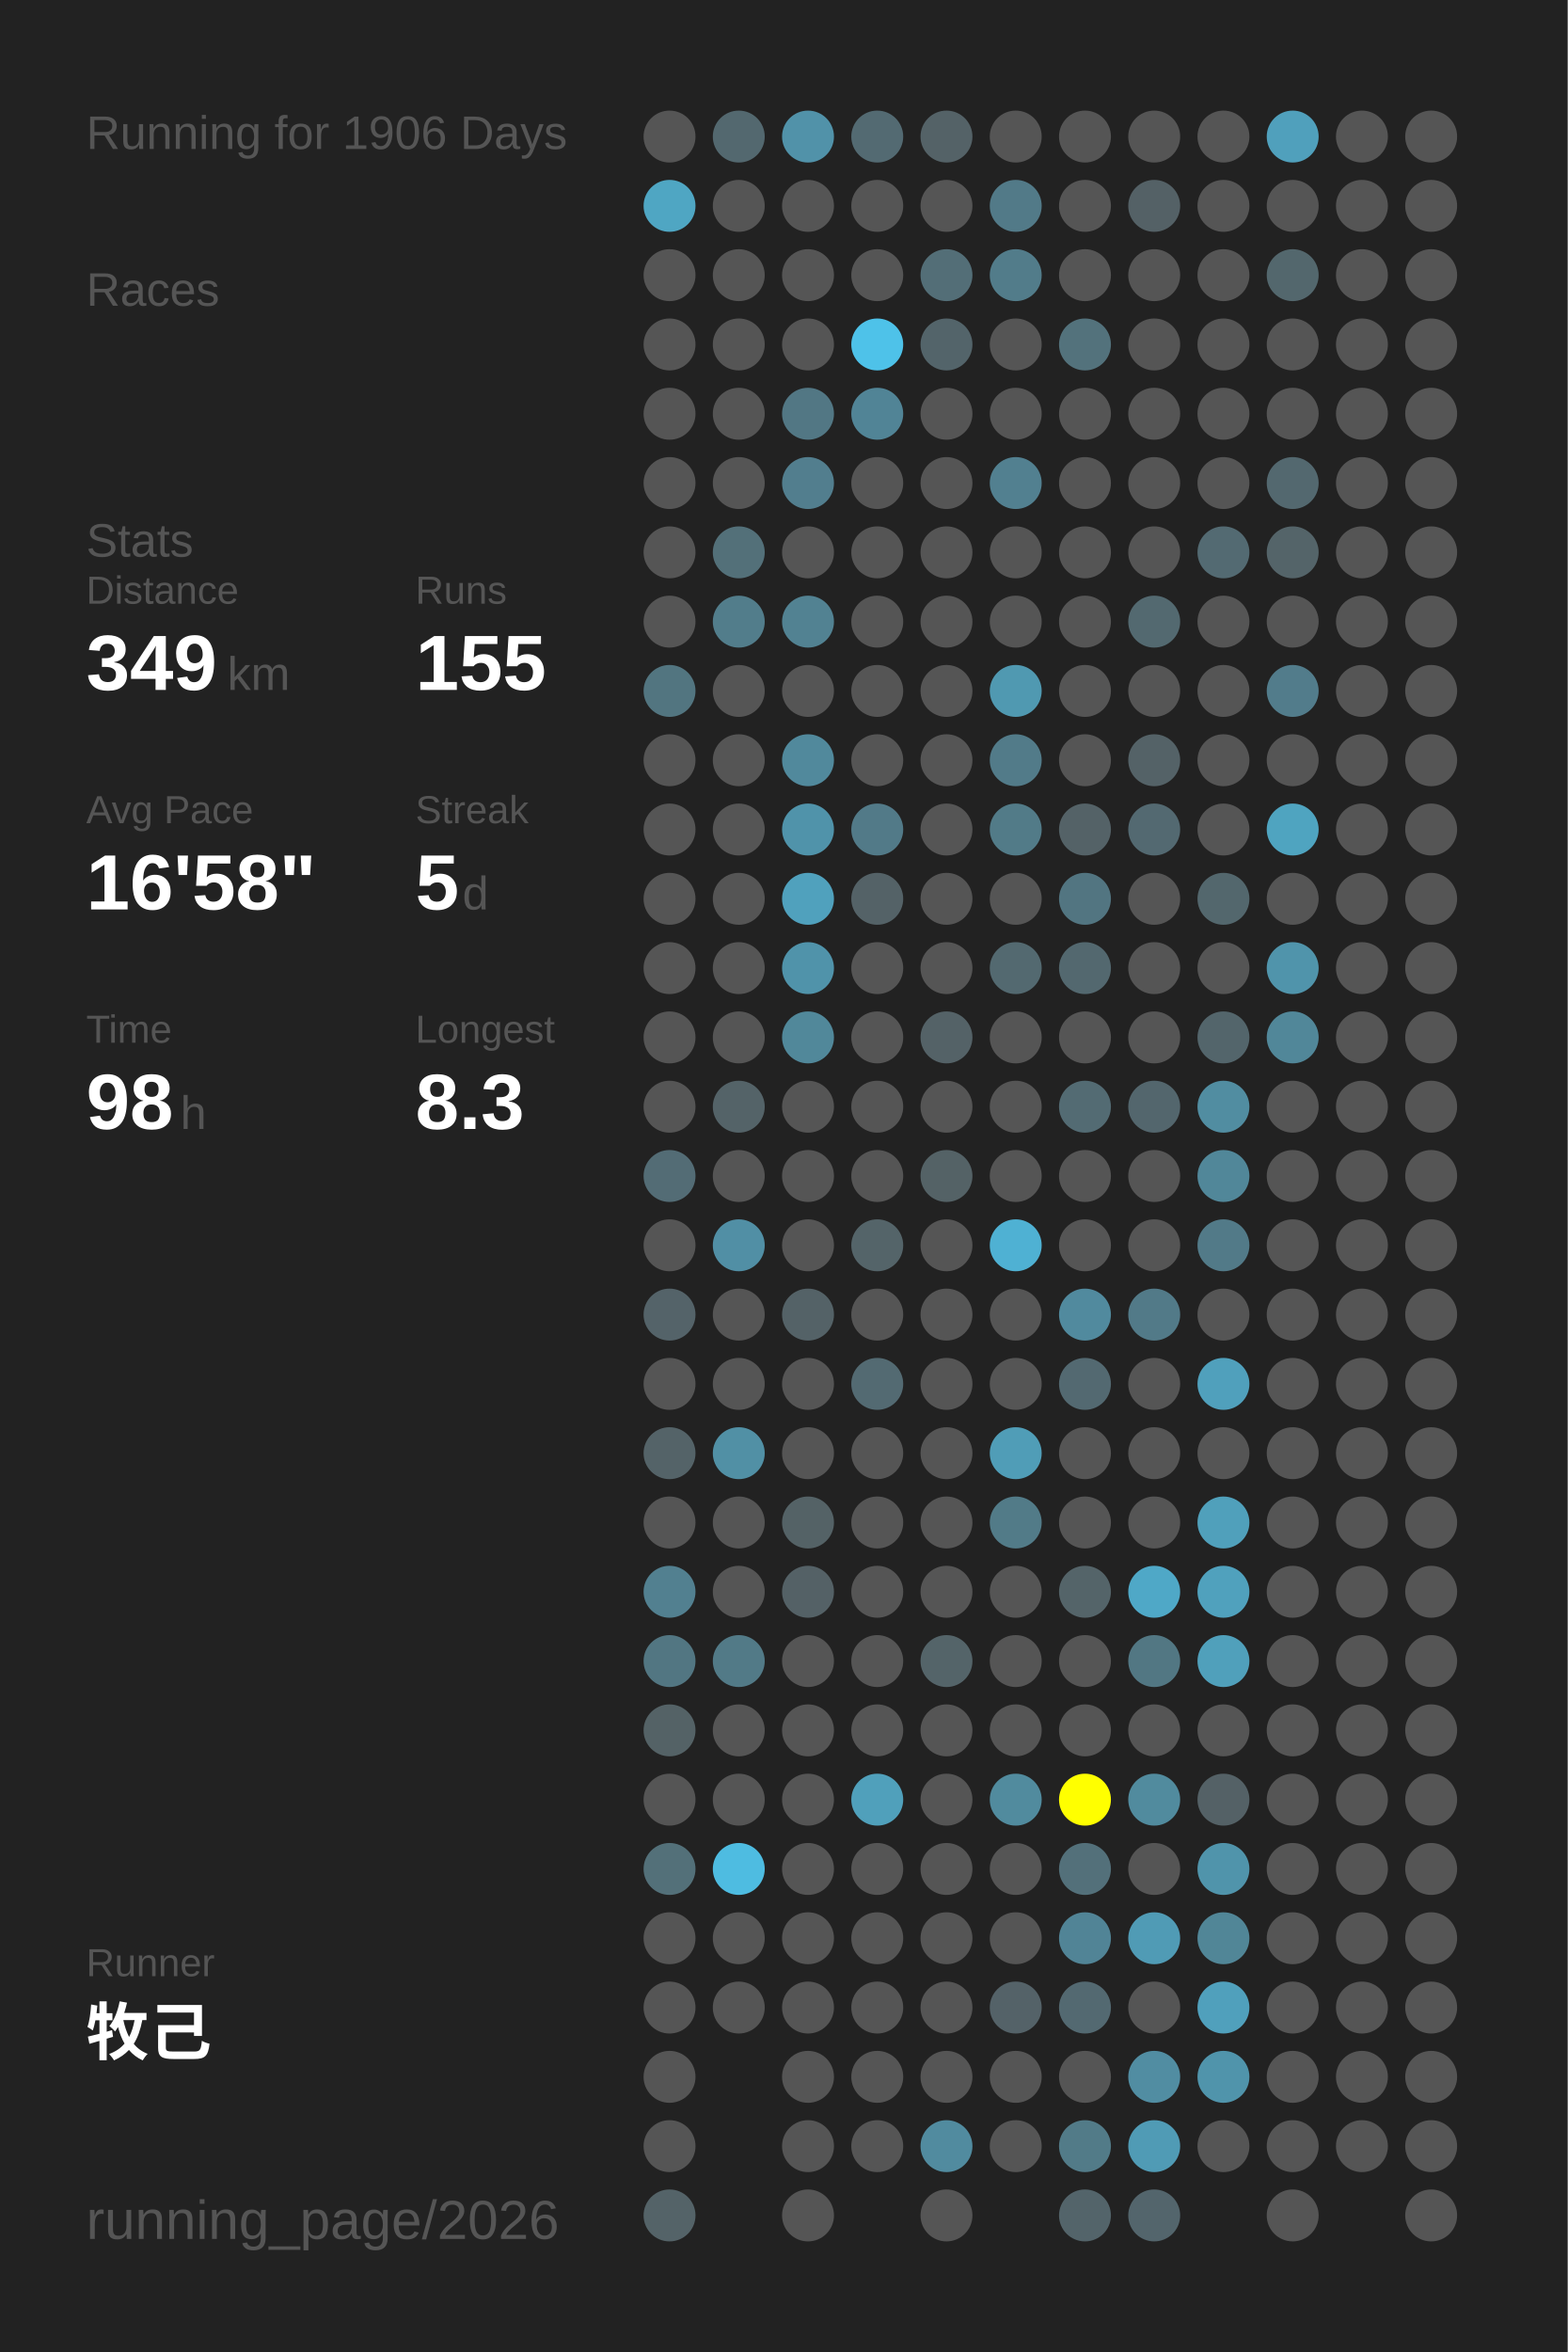
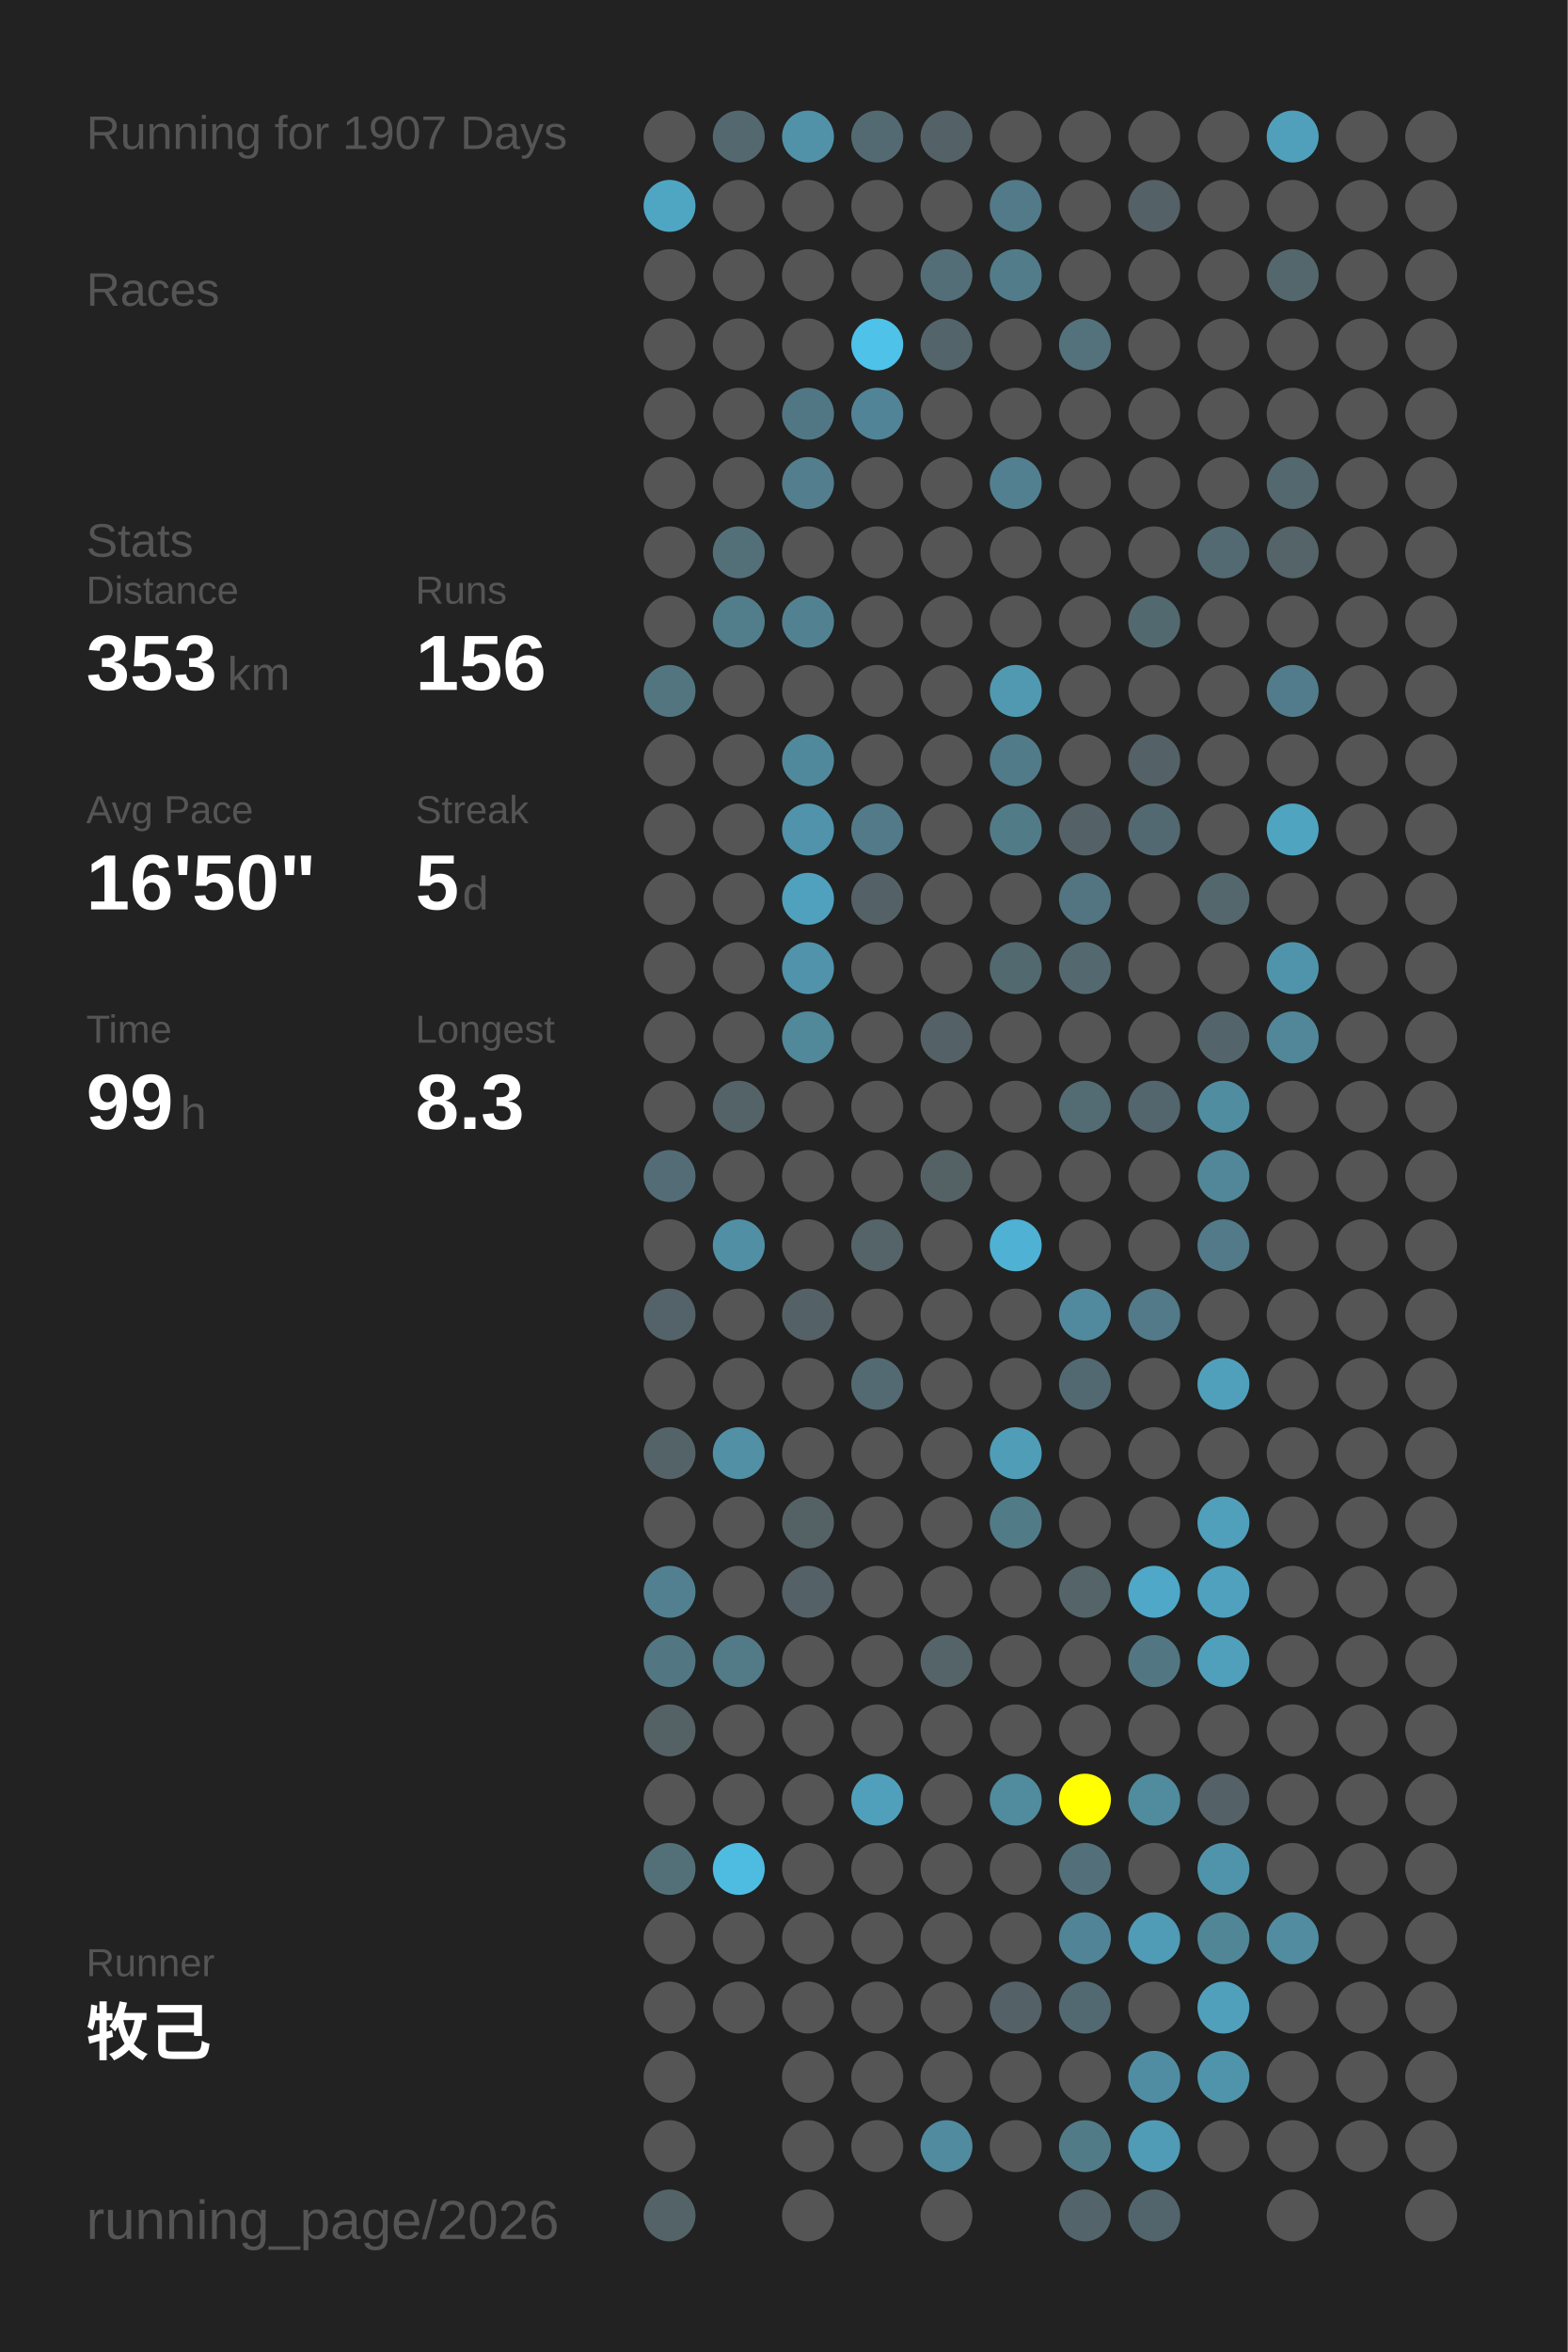
<svg xmlns="http://www.w3.org/2000/svg" baseProfile="full" height="300mm" version="1.1" viewBox="0,0,200,300" width="200mm">
  <defs />
  <rect fill="#222222" height="300" width="200" x="0" y="0" />
-   <text fill="#555555" style="font-size:6px; font-family:Arial;" x="11" y="19">Running for 1906 Days</text>
+   <text fill="#555555" style="font-size:6px; font-family:Arial;" x="11" y="19">Running for 1907 Days</text>
  <text fill="#555555" style="font-size:6px; font-family:Arial;" x="11" y="39">Races</text>
  <text fill="#555555" style="font-size:6px; font-family:Arial;" x="11" y="71">Stats</text>
  <text fill="#555555" style="font-size:5px; font-family:Arial;" x="11" y="77">Distance</text>
-   <text fill="#FFFFFF" style="font-size:10px; font-family:Arial; font-weight:bold;" x="11" y="88">349</text>
+   <text fill="#FFFFFF" style="font-size:10px; font-family:Arial; font-weight:bold;" x="11" y="88">353</text>
  <text fill="#555555" style="font-size:6px; font-family:Arial;" x="29" y="88">km</text>
  <text fill="#555555" style="font-size:5px; font-family:Arial;" x="53" y="77">Runs</text>
-   <text fill="#FFFFFF" style="font-size:10px; font-family:Arial; font-weight:bold;" x="53" y="88">155</text>
+   <text fill="#FFFFFF" style="font-size:10px; font-family:Arial; font-weight:bold;" x="53" y="88">156</text>
  <text fill="#555555" style="font-size:5px; font-family:Arial;" x="11" y="105">Avg Pace</text>
-   <text fill="#FFFFFF" style="font-size:10px; font-family:Arial; font-weight:bold;" x="11" y="116">16'58"</text>
+   <text fill="#FFFFFF" style="font-size:10px; font-family:Arial; font-weight:bold;" x="11" y="116">16'50"</text>
  <text fill="#555555" style="font-size:5px; font-family:Arial;" x="53" y="105">Streak</text>
  <text fill="#FFFFFF" style="font-size:10px; font-family:Arial; font-weight:bold;" x="53" y="116">5</text>
  <text fill="#555555" style="font-size:6px; font-family:Arial;" x="59" y="116">d</text>
  <text fill="#555555" style="font-size:5px; font-family:Arial;" x="11" y="133">Time</text>
-   <text fill="#FFFFFF" style="font-size:10px; font-family:Arial; font-weight:bold;" x="11" y="144">98</text>
+   <text fill="#FFFFFF" style="font-size:10px; font-family:Arial; font-weight:bold;" x="11" y="144">99</text>
  <text fill="#555555" style="font-size:6px; font-family:Arial;" x="23" y="144">h</text>
  <text fill="#555555" style="font-size:5px; font-family:Arial;" x="53" y="133">Longest</text>
  <text fill="#FFFFFF" style="font-size:10px; font-family:Arial; font-weight:bold;" x="53" y="144">8.3</text>
  <text fill="#555555" style="font-size:5px; font-family:Arial;" x="11" y="252.065">Runner</text>
  <text fill="#FFFFFF" style="font-size:8px; font-family:Arial; font-weight:bold;" x="11" y="262.065">牧己</text>
  <text fill="#555555" style="font-size:7px; font-family:Arial;" x="11" y="285.581">running_page/2026</text>
  <circle cx="85.417" cy="17.419" fill="#555555" r="3.312" />
  <circle cx="85.417" cy="26.258" fill="#4fa6c3" r="3.312" />
  <circle cx="85.417" cy="35.097" fill="#555555" r="3.312" />
  <circle cx="85.417" cy="43.935" fill="#555555" r="3.312" />
  <circle cx="85.417" cy="52.774" fill="#555555" r="3.312" />
  <circle cx="85.417" cy="61.613" fill="#555555" r="3.312" />
  <circle cx="85.417" cy="70.452" fill="#555555" r="3.312" />
  <circle cx="85.417" cy="79.29" fill="#555555" r="3.312" />
  <circle cx="85.417" cy="88.129" fill="#527580" r="3.312" />
  <circle cx="85.417" cy="96.968" fill="#555555" r="3.312" />
  <circle cx="85.417" cy="105.806" fill="#555555" r="3.312" />
  <circle cx="85.417" cy="114.645" fill="#555555" r="3.312" />
  <circle cx="85.417" cy="123.484" fill="#555555" r="3.312" />
  <circle cx="85.417" cy="132.323" fill="#555555" r="3.312" />
  <circle cx="85.417" cy="141.161" fill="#555555" r="3.312" />
  <circle cx="85.417" cy="150" fill="#536c75" r="3.312" />
  <circle cx="85.417" cy="158.839" fill="#555555" r="3.312" />
  <circle cx="85.417" cy="167.677" fill="#546369" r="3.312" />
  <circle cx="85.417" cy="176.516" fill="#555555" r="3.312" />
  <circle cx="85.417" cy="185.355" fill="#546368" r="3.312" />
  <circle cx="85.417" cy="194.194" fill="#555555" r="3.312" />
  <circle cx="85.417" cy="203.032" fill="#528090" r="3.312" />
  <circle cx="85.417" cy="211.871" fill="#527682" r="3.312" />
  <circle cx="85.417" cy="220.71" fill="#546266" r="3.312" />
  <circle cx="85.417" cy="229.548" fill="#555555" r="3.312" />
  <circle cx="85.417" cy="238.387" fill="#537079" r="3.312" />
  <circle cx="85.417" cy="247.226" fill="#555555" r="3.312" />
  <circle cx="85.417" cy="256.065" fill="#555555" r="3.312" />
  <circle cx="85.417" cy="264.903" fill="#555555" r="3.312" />
  <circle cx="85.417" cy="273.742" fill="#555555" r="3.312" />
  <circle cx="85.417" cy="282.581" fill="#546368" r="3.312" />
  <circle cx="94.25" cy="17.419" fill="#53686f" r="3.312" />
  <circle cx="94.25" cy="26.258" fill="#555555" r="3.312" />
  <circle cx="94.25" cy="35.097" fill="#555555" r="3.312" />
  <circle cx="94.25" cy="43.935" fill="#555555" r="3.312" />
  <circle cx="94.25" cy="52.774" fill="#555555" r="3.312" />
  <circle cx="94.25" cy="61.613" fill="#555555" r="3.312" />
  <circle cx="94.25" cy="70.452" fill="#537079" r="3.312" />
  <circle cx="94.25" cy="79.29" fill="#527d8b" r="3.312" />
  <circle cx="94.25" cy="88.129" fill="#555555" r="3.312" />
  <circle cx="94.25" cy="96.968" fill="#555555" r="3.312" />
  <circle cx="94.25" cy="105.806" fill="#555555" r="3.312" />
  <circle cx="94.25" cy="114.645" fill="#555555" r="3.312" />
  <circle cx="94.25" cy="123.484" fill="#555555" r="3.312" />
  <circle cx="94.25" cy="132.323" fill="#555555" r="3.312" />
  <circle cx="94.25" cy="141.161" fill="#546368" r="3.312" />
  <circle cx="94.25" cy="150" fill="#555555" r="3.312" />
  <circle cx="94.25" cy="158.839" fill="#518fa5" r="3.312" />
  <circle cx="94.25" cy="167.677" fill="#555555" r="3.312" />
  <circle cx="94.25" cy="176.516" fill="#555555" r="3.312" />
  <circle cx="94.25" cy="185.355" fill="#5190a5" r="3.312" />
  <circle cx="94.25" cy="194.194" fill="#555555" r="3.312" />
  <circle cx="94.25" cy="203.032" fill="#555555" r="3.312" />
  <circle cx="94.25" cy="211.871" fill="#527a87" r="3.312" />
  <circle cx="94.25" cy="220.71" fill="#555555" r="3.312" />
  <circle cx="94.25" cy="229.548" fill="#555555" r="3.312" />
  <circle cx="94.25" cy="238.387" fill="#4ebce1" r="3.312" />
  <circle cx="94.25" cy="247.226" fill="#555555" r="3.312" />
  <circle cx="94.25" cy="256.065" fill="#555555" r="3.312" />
  <circle cx="103.083" cy="17.419" fill="#5192a9" r="3.312" />
  <circle cx="103.083" cy="26.258" fill="#555555" r="3.312" />
  <circle cx="103.083" cy="35.097" fill="#555555" r="3.312" />
  <circle cx="103.083" cy="43.935" fill="#555555" r="3.312" />
  <circle cx="103.083" cy="52.774" fill="#527784" r="3.312" />
  <circle cx="103.083" cy="61.613" fill="#527e8e" r="3.312" />
  <circle cx="103.083" cy="70.452" fill="#555555" r="3.312" />
  <circle cx="103.083" cy="79.29" fill="#528292" r="3.312" />
  <circle cx="103.083" cy="88.129" fill="#555555" r="3.312" />
  <circle cx="103.083" cy="96.968" fill="#51899c" r="3.312" />
  <circle cx="103.083" cy="105.806" fill="#5093aa" r="3.312" />
  <circle cx="103.083" cy="114.645" fill="#50a1bd" r="3.312" />
  <circle cx="103.083" cy="123.484" fill="#5093aa" r="3.312" />
  <circle cx="103.083" cy="132.323" fill="#51889a" r="3.312" />
  <circle cx="103.083" cy="141.161" fill="#555555" r="3.312" />
  <circle cx="103.083" cy="150" fill="#555555" r="3.312" />
  <circle cx="103.083" cy="158.839" fill="#555555" r="3.312" />
  <circle cx="103.083" cy="167.677" fill="#546267" r="3.312" />
  <circle cx="103.083" cy="176.516" fill="#555555" r="3.312" />
  <circle cx="103.083" cy="185.355" fill="#555555" r="3.312" />
  <circle cx="103.083" cy="194.194" fill="#546266" r="3.312" />
  <circle cx="103.083" cy="203.032" fill="#546166" r="3.312" />
  <circle cx="103.083" cy="211.871" fill="#555555" r="3.312" />
  <circle cx="103.083" cy="220.71" fill="#555555" r="3.312" />
  <circle cx="103.083" cy="229.548" fill="#555555" r="3.312" />
  <circle cx="103.083" cy="238.387" fill="#555555" r="3.312" />
  <circle cx="103.083" cy="247.226" fill="#555555" r="3.312" />
  <circle cx="103.083" cy="256.065" fill="#555555" r="3.312" />
  <circle cx="103.083" cy="264.903" fill="#555555" r="3.312" />
  <circle cx="103.083" cy="273.742" fill="#555555" r="3.312" />
  <circle cx="103.083" cy="282.581" fill="#555555" r="3.312" />
  <circle cx="111.917" cy="17.419" fill="#536a72" r="3.312" />
  <circle cx="111.917" cy="26.258" fill="#555555" r="3.312" />
  <circle cx="111.917" cy="35.097" fill="#555555" r="3.312" />
  <circle cx="111.917" cy="43.935" fill="#4ec2e9" r="3.312" />
  <circle cx="111.917" cy="52.774" fill="#518496" r="3.312" />
  <circle cx="111.917" cy="61.613" fill="#555555" r="3.312" />
  <circle cx="111.917" cy="70.452" fill="#555555" r="3.312" />
  <circle cx="111.917" cy="79.29" fill="#555555" r="3.312" />
  <circle cx="111.917" cy="88.129" fill="#555555" r="3.312" />
  <circle cx="111.917" cy="96.968" fill="#555555" r="3.312" />
  <circle cx="111.917" cy="105.806" fill="#527a88" r="3.312" />
  <circle cx="111.917" cy="114.645" fill="#546267" r="3.312" />
  <circle cx="111.917" cy="123.484" fill="#555555" r="3.312" />
  <circle cx="111.917" cy="132.323" fill="#555555" r="3.312" />
  <circle cx="111.917" cy="141.161" fill="#555555" r="3.312" />
  <circle cx="111.917" cy="150" fill="#555555" r="3.312" />
  <circle cx="111.917" cy="158.839" fill="#546469" r="3.312" />
  <circle cx="111.917" cy="167.677" fill="#555555" r="3.312" />
  <circle cx="111.917" cy="176.516" fill="#536a72" r="3.312" />
  <circle cx="111.917" cy="185.355" fill="#555555" r="3.312" />
  <circle cx="111.917" cy="194.194" fill="#555555" r="3.312" />
  <circle cx="111.917" cy="203.032" fill="#555555" r="3.312" />
  <circle cx="111.917" cy="211.871" fill="#555555" r="3.312" />
  <circle cx="111.917" cy="220.71" fill="#555555" r="3.312" />
  <circle cx="111.917" cy="229.548" fill="#50a0bb" r="3.312" />
  <circle cx="111.917" cy="238.387" fill="#555555" r="3.312" />
  <circle cx="111.917" cy="247.226" fill="#555555" r="3.312" />
  <circle cx="111.917" cy="256.065" fill="#555555" r="3.312" />
  <circle cx="111.917" cy="264.903" fill="#555555" r="3.312" />
  <circle cx="111.917" cy="273.742" fill="#555555" r="3.312" />
  <circle cx="120.75" cy="17.419" fill="#546267" r="3.312" />
  <circle cx="120.75" cy="26.258" fill="#555555" r="3.312" />
  <circle cx="120.75" cy="35.097" fill="#536e77" r="3.312" />
  <circle cx="120.75" cy="43.935" fill="#53646a" r="3.312" />
  <circle cx="120.75" cy="52.774" fill="#555555" r="3.312" />
  <circle cx="120.75" cy="61.613" fill="#555555" r="3.312" />
  <circle cx="120.75" cy="70.452" fill="#555555" r="3.312" />
  <circle cx="120.75" cy="79.29" fill="#555555" r="3.312" />
  <circle cx="120.75" cy="88.129" fill="#555555" r="3.312" />
  <circle cx="120.75" cy="96.968" fill="#555555" r="3.312" />
  <circle cx="120.75" cy="105.806" fill="#555555" r="3.312" />
  <circle cx="120.75" cy="114.645" fill="#555555" r="3.312" />
  <circle cx="120.75" cy="123.484" fill="#555555" r="3.312" />
  <circle cx="120.75" cy="132.323" fill="#546267" r="3.312" />
  <circle cx="120.75" cy="141.161" fill="#555555" r="3.312" />
  <circle cx="120.75" cy="150" fill="#546266" r="3.312" />
  <circle cx="120.75" cy="158.839" fill="#555555" r="3.312" />
  <circle cx="120.75" cy="167.677" fill="#555555" r="3.312" />
  <circle cx="120.75" cy="176.516" fill="#555555" r="3.312" />
  <circle cx="120.75" cy="185.355" fill="#555555" r="3.312" />
  <circle cx="120.75" cy="194.194" fill="#555555" r="3.312" />
  <circle cx="120.75" cy="203.032" fill="#555555" r="3.312" />
  <circle cx="120.75" cy="211.871" fill="#546469" r="3.312" />
  <circle cx="120.75" cy="220.71" fill="#555555" r="3.312" />
  <circle cx="120.75" cy="229.548" fill="#555555" r="3.312" />
  <circle cx="120.75" cy="238.387" fill="#555555" r="3.312" />
  <circle cx="120.75" cy="247.226" fill="#555555" r="3.312" />
  <circle cx="120.75" cy="256.065" fill="#555555" r="3.312" />
  <circle cx="120.75" cy="264.903" fill="#555555" r="3.312" />
  <circle cx="120.75" cy="273.742" fill="#518b9f" r="3.312" />
  <circle cx="120.75" cy="282.581" fill="#555555" r="3.312" />
  <circle cx="129.583" cy="17.419" fill="#555555" r="3.312" />
  <circle cx="129.583" cy="26.258" fill="#527a88" r="3.312" />
  <circle cx="129.583" cy="35.097" fill="#527c8a" r="3.312" />
  <circle cx="129.583" cy="43.935" fill="#555555" r="3.312" />
  <circle cx="129.583" cy="52.774" fill="#555555" r="3.312" />
  <circle cx="129.583" cy="61.613" fill="#528090" r="3.312" />
  <circle cx="129.583" cy="70.452" fill="#555555" r="3.312" />
  <circle cx="129.583" cy="79.29" fill="#555555" r="3.312" />
  <circle cx="129.583" cy="88.129" fill="#5099b1" r="3.312" />
  <circle cx="129.583" cy="96.968" fill="#527b89" r="3.312" />
  <circle cx="129.583" cy="105.806" fill="#527b88" r="3.312" />
  <circle cx="129.583" cy="114.645" fill="#555555" r="3.312" />
  <circle cx="129.583" cy="123.484" fill="#536970" r="3.312" />
  <circle cx="129.583" cy="132.323" fill="#555555" r="3.312" />
  <circle cx="129.583" cy="141.161" fill="#555555" r="3.312" />
  <circle cx="129.583" cy="150" fill="#555555" r="3.312" />
  <circle cx="129.583" cy="158.839" fill="#4fb1d3" r="3.312" />
  <circle cx="129.583" cy="167.677" fill="#555555" r="3.312" />
  <circle cx="129.583" cy="176.516" fill="#555555" r="3.312" />
  <circle cx="129.583" cy="185.355" fill="#509db7" r="3.312" />
  <circle cx="129.583" cy="194.194" fill="#527b88" r="3.312" />
  <circle cx="129.583" cy="203.032" fill="#555555" r="3.312" />
  <circle cx="129.583" cy="211.871" fill="#555555" r="3.312" />
  <circle cx="129.583" cy="220.71" fill="#555555" r="3.312" />
  <circle cx="129.583" cy="229.548" fill="#518b9e" r="3.312" />
  <circle cx="129.583" cy="238.387" fill="#555555" r="3.312" />
  <circle cx="129.583" cy="247.226" fill="#555555" r="3.312" />
  <circle cx="129.583" cy="256.065" fill="#546268" r="3.312" />
  <circle cx="129.583" cy="264.903" fill="#555555" r="3.312" />
  <circle cx="129.583" cy="273.742" fill="#555555" r="3.312" />
  <circle cx="138.417" cy="17.419" fill="#555555" r="3.312" />
  <circle cx="138.417" cy="26.258" fill="#555555" r="3.312" />
  <circle cx="138.417" cy="35.097" fill="#555555" r="3.312" />
  <circle cx="138.417" cy="43.935" fill="#53727c" r="3.312" />
  <circle cx="138.417" cy="52.774" fill="#555555" r="3.312" />
  <circle cx="138.417" cy="61.613" fill="#555555" r="3.312" />
  <circle cx="138.417" cy="70.452" fill="#555555" r="3.312" />
  <circle cx="138.417" cy="79.29" fill="#555555" r="3.312" />
  <circle cx="138.417" cy="88.129" fill="#555555" r="3.312" />
  <circle cx="138.417" cy="96.968" fill="#555555" r="3.312" />
  <circle cx="138.417" cy="105.806" fill="#546267" r="3.312" />
  <circle cx="138.417" cy="114.645" fill="#527581" r="3.312" />
  <circle cx="138.417" cy="123.484" fill="#53686f" r="3.312" />
  <circle cx="138.417" cy="132.323" fill="#555555" r="3.312" />
  <circle cx="138.417" cy="141.161" fill="#536b73" r="3.312" />
  <circle cx="138.417" cy="150" fill="#555555" r="3.312" />
  <circle cx="138.417" cy="158.839" fill="#555555" r="3.312" />
  <circle cx="138.417" cy="167.677" fill="#518a9e" r="3.312" />
  <circle cx="138.417" cy="176.516" fill="#536971" r="3.312" />
  <circle cx="138.417" cy="185.355" fill="#555555" r="3.312" />
  <circle cx="138.417" cy="194.194" fill="#555555" r="3.312" />
  <circle cx="138.417" cy="203.032" fill="#546469" r="3.312" />
  <circle cx="138.417" cy="211.871" fill="#555555" r="3.312" />
  <circle cx="138.417" cy="220.71" fill="#555555" r="3.312" />
  <circle cx="138.417" cy="229.548" fill="#FFFF00" r="3.312" />
  <circle cx="138.417" cy="238.387" fill="#53707a" r="3.312" />
  <circle cx="138.417" cy="247.226" fill="#518496" r="3.312" />
  <circle cx="138.417" cy="256.065" fill="#536971" r="3.312" />
  <circle cx="138.417" cy="264.903" fill="#555555" r="3.312" />
  <circle cx="138.417" cy="273.742" fill="#527b88" r="3.312" />
  <circle cx="138.417" cy="282.581" fill="#53646a" r="3.312" />
  <circle cx="147.25" cy="17.419" fill="#555555" r="3.312" />
  <circle cx="147.25" cy="26.258" fill="#546166" r="3.312" />
  <circle cx="147.25" cy="35.097" fill="#555555" r="3.312" />
  <circle cx="147.25" cy="43.935" fill="#555555" r="3.312" />
  <circle cx="147.25" cy="52.774" fill="#555555" r="3.312" />
  <circle cx="147.25" cy="61.613" fill="#555555" r="3.312" />
  <circle cx="147.25" cy="70.452" fill="#555555" r="3.312" />
  <circle cx="147.25" cy="79.29" fill="#536970" r="3.312" />
  <circle cx="147.25" cy="88.129" fill="#555555" r="3.312" />
  <circle cx="147.25" cy="96.968" fill="#546267" r="3.312" />
  <circle cx="147.25" cy="105.806" fill="#536971" r="3.312" />
  <circle cx="147.25" cy="114.645" fill="#555555" r="3.312" />
  <circle cx="147.25" cy="123.484" fill="#555555" r="3.312" />
  <circle cx="147.25" cy="132.323" fill="#555555" r="3.312" />
  <circle cx="147.25" cy="141.161" fill="#53666d" r="3.312" />
  <circle cx="147.25" cy="150" fill="#555555" r="3.312" />
  <circle cx="147.25" cy="158.839" fill="#555555" r="3.312" />
  <circle cx="147.25" cy="167.677" fill="#527a88" r="3.312" />
  <circle cx="147.25" cy="176.516" fill="#555555" r="3.312" />
  <circle cx="147.25" cy="185.355" fill="#555555" r="3.312" />
  <circle cx="147.25" cy="194.194" fill="#555555" r="3.312" />
  <circle cx="147.25" cy="203.032" fill="#4fa8c7" r="3.312" />
  <circle cx="147.25" cy="211.871" fill="#527783" r="3.312" />
  <circle cx="147.25" cy="220.71" fill="#555555" r="3.312" />
  <circle cx="147.25" cy="229.548" fill="#518b9e" r="3.312" />
  <circle cx="147.25" cy="238.387" fill="#555555" r="3.312" />
  <circle cx="147.25" cy="247.226" fill="#509bb5" r="3.312" />
  <circle cx="147.25" cy="256.065" fill="#555555" r="3.312" />
  <circle cx="147.25" cy="264.903" fill="#518da2" r="3.312" />
  <circle cx="147.25" cy="273.742" fill="#509bb5" r="3.312" />
  <circle cx="147.25" cy="282.581" fill="#53656c" r="3.312" />
  <circle cx="156.083" cy="17.419" fill="#555555" r="3.312" />
  <circle cx="156.083" cy="26.258" fill="#555555" r="3.312" />
  <circle cx="156.083" cy="35.097" fill="#555555" r="3.312" />
  <circle cx="156.083" cy="43.935" fill="#555555" r="3.312" />
  <circle cx="156.083" cy="52.774" fill="#555555" r="3.312" />
  <circle cx="156.083" cy="61.613" fill="#555555" r="3.312" />
  <circle cx="156.083" cy="70.452" fill="#536a72" r="3.312" />
  <circle cx="156.083" cy="79.29" fill="#555555" r="3.312" />
  <circle cx="156.083" cy="88.129" fill="#555555" r="3.312" />
  <circle cx="156.083" cy="96.968" fill="#555555" r="3.312" />
  <circle cx="156.083" cy="105.806" fill="#555555" r="3.312" />
  <circle cx="156.083" cy="114.645" fill="#53676d" r="3.312" />
  <circle cx="156.083" cy="123.484" fill="#555555" r="3.312" />
  <circle cx="156.083" cy="132.323" fill="#53656b" r="3.312" />
  <circle cx="156.083" cy="141.161" fill="#518da1" r="3.312" />
  <circle cx="156.083" cy="150" fill="#518799" r="3.312" />
  <circle cx="156.083" cy="158.839" fill="#527a88" r="3.312" />
  <circle cx="156.083" cy="167.677" fill="#555555" r="3.312" />
  <circle cx="156.083" cy="176.516" fill="#50a0bc" r="3.312" />
  <circle cx="156.083" cy="185.355" fill="#555555" r="3.312" />
  <circle cx="156.083" cy="194.194" fill="#50a0bb" r="3.312" />
  <circle cx="156.083" cy="203.032" fill="#50a1bd" r="3.312" />
  <circle cx="156.083" cy="211.871" fill="#50a0bb" r="3.312" />
  <circle cx="156.083" cy="220.71" fill="#555555" r="3.312" />
  <circle cx="156.083" cy="229.548" fill="#546166" r="3.312" />
  <circle cx="156.083" cy="238.387" fill="#5094ab" r="3.312" />
  <circle cx="156.083" cy="247.226" fill="#518697" r="3.312" />
  <circle cx="156.083" cy="256.065" fill="#50a0bc" r="3.312" />
  <circle cx="156.083" cy="264.903" fill="#5094ab" r="3.312" />
  <circle cx="156.083" cy="273.742" fill="#555555" r="3.312" />
  <circle cx="164.917" cy="17.419" fill="#50a0bc" r="3.312" />
  <circle cx="164.917" cy="26.258" fill="#555555" r="3.312" />
  <circle cx="164.917" cy="35.097" fill="#53676d" r="3.312" />
  <circle cx="164.917" cy="43.935" fill="#555555" r="3.312" />
  <circle cx="164.917" cy="52.774" fill="#555555" r="3.312" />
  <circle cx="164.917" cy="61.613" fill="#53686f" r="3.312" />
  <circle cx="164.917" cy="70.452" fill="#546469" r="3.312" />
  <circle cx="164.917" cy="79.29" fill="#555555" r="3.312" />
  <circle cx="164.917" cy="88.129" fill="#527c8b" r="3.312" />
  <circle cx="164.917" cy="96.968" fill="#555555" r="3.312" />
  <circle cx="164.917" cy="105.806" fill="#4fa4c0" r="3.312" />
  <circle cx="164.917" cy="114.645" fill="#555555" r="3.312" />
  <circle cx="164.917" cy="123.484" fill="#5094ab" r="3.312" />
  <circle cx="164.917" cy="132.323" fill="#518799" r="3.312" />
  <circle cx="164.917" cy="141.161" fill="#555555" r="3.312" />
  <circle cx="164.917" cy="150" fill="#555555" r="3.312" />
  <circle cx="164.917" cy="158.839" fill="#555555" r="3.312" />
  <circle cx="164.917" cy="167.677" fill="#555555" r="3.312" />
  <circle cx="164.917" cy="176.516" fill="#555555" r="3.312" />
  <circle cx="164.917" cy="185.355" fill="#555555" r="3.312" />
  <circle cx="164.917" cy="194.194" fill="#555555" r="3.312" />
  <circle cx="164.917" cy="203.032" fill="#555555" r="3.312" />
  <circle cx="164.917" cy="211.871" fill="#555555" r="3.312" />
  <circle cx="164.917" cy="220.71" fill="#555555" r="3.312" />
  <circle cx="164.917" cy="229.548" fill="#555555" r="3.312" />
  <circle cx="164.917" cy="238.387" fill="#555555" r="3.312" />
-   <circle cx="164.917" cy="247.226" fill="#555555" r="3.312" />
+   <circle cx="164.917" cy="247.226" fill="#518ca0" r="3.312" />
  <circle cx="164.917" cy="256.065" fill="#555555" r="3.312" />
  <circle cx="164.917" cy="264.903" fill="#555555" r="3.312" />
  <circle cx="164.917" cy="273.742" fill="#555555" r="3.312" />
  <circle cx="164.917" cy="282.581" fill="#555555" r="3.312" />
  <circle cx="173.75" cy="17.419" fill="#555555" r="3.312" />
  <circle cx="173.75" cy="26.258" fill="#555555" r="3.312" />
  <circle cx="173.75" cy="35.097" fill="#555555" r="3.312" />
  <circle cx="173.75" cy="43.935" fill="#555555" r="3.312" />
  <circle cx="173.75" cy="52.774" fill="#555555" r="3.312" />
  <circle cx="173.75" cy="61.613" fill="#555555" r="3.312" />
  <circle cx="173.75" cy="70.452" fill="#555555" r="3.312" />
  <circle cx="173.75" cy="79.29" fill="#555555" r="3.312" />
  <circle cx="173.75" cy="88.129" fill="#555555" r="3.312" />
  <circle cx="173.75" cy="96.968" fill="#555555" r="3.312" />
  <circle cx="173.75" cy="105.806" fill="#555555" r="3.312" />
  <circle cx="173.75" cy="114.645" fill="#555555" r="3.312" />
  <circle cx="173.75" cy="123.484" fill="#555555" r="3.312" />
  <circle cx="173.75" cy="132.323" fill="#555555" r="3.312" />
  <circle cx="173.75" cy="141.161" fill="#555555" r="3.312" />
  <circle cx="173.75" cy="150" fill="#555555" r="3.312" />
  <circle cx="173.75" cy="158.839" fill="#555555" r="3.312" />
  <circle cx="173.75" cy="167.677" fill="#555555" r="3.312" />
  <circle cx="173.75" cy="176.516" fill="#555555" r="3.312" />
  <circle cx="173.75" cy="185.355" fill="#555555" r="3.312" />
  <circle cx="173.75" cy="194.194" fill="#555555" r="3.312" />
  <circle cx="173.75" cy="203.032" fill="#555555" r="3.312" />
  <circle cx="173.75" cy="211.871" fill="#555555" r="3.312" />
  <circle cx="173.75" cy="220.71" fill="#555555" r="3.312" />
  <circle cx="173.75" cy="229.548" fill="#555555" r="3.312" />
  <circle cx="173.75" cy="238.387" fill="#555555" r="3.312" />
  <circle cx="173.75" cy="247.226" fill="#555555" r="3.312" />
  <circle cx="173.75" cy="256.065" fill="#555555" r="3.312" />
  <circle cx="173.75" cy="264.903" fill="#555555" r="3.312" />
  <circle cx="173.75" cy="273.742" fill="#555555" r="3.312" />
  <circle cx="182.583" cy="17.419" fill="#555555" r="3.312" />
  <circle cx="182.583" cy="26.258" fill="#555555" r="3.312" />
  <circle cx="182.583" cy="35.097" fill="#555555" r="3.312" />
  <circle cx="182.583" cy="43.935" fill="#555555" r="3.312" />
  <circle cx="182.583" cy="52.774" fill="#555555" r="3.312" />
  <circle cx="182.583" cy="61.613" fill="#555555" r="3.312" />
  <circle cx="182.583" cy="70.452" fill="#555555" r="3.312" />
  <circle cx="182.583" cy="79.29" fill="#555555" r="3.312" />
  <circle cx="182.583" cy="88.129" fill="#555555" r="3.312" />
  <circle cx="182.583" cy="96.968" fill="#555555" r="3.312" />
  <circle cx="182.583" cy="105.806" fill="#555555" r="3.312" />
  <circle cx="182.583" cy="114.645" fill="#555555" r="3.312" />
  <circle cx="182.583" cy="123.484" fill="#555555" r="3.312" />
  <circle cx="182.583" cy="132.323" fill="#555555" r="3.312" />
  <circle cx="182.583" cy="141.161" fill="#555555" r="3.312" />
  <circle cx="182.583" cy="150" fill="#555555" r="3.312" />
  <circle cx="182.583" cy="158.839" fill="#555555" r="3.312" />
  <circle cx="182.583" cy="167.677" fill="#555555" r="3.312" />
  <circle cx="182.583" cy="176.516" fill="#555555" r="3.312" />
  <circle cx="182.583" cy="185.355" fill="#555555" r="3.312" />
  <circle cx="182.583" cy="194.194" fill="#555555" r="3.312" />
  <circle cx="182.583" cy="203.032" fill="#555555" r="3.312" />
  <circle cx="182.583" cy="211.871" fill="#555555" r="3.312" />
  <circle cx="182.583" cy="220.71" fill="#555555" r="3.312" />
  <circle cx="182.583" cy="229.548" fill="#555555" r="3.312" />
  <circle cx="182.583" cy="238.387" fill="#555555" r="3.312" />
  <circle cx="182.583" cy="247.226" fill="#555555" r="3.312" />
  <circle cx="182.583" cy="256.065" fill="#555555" r="3.312" />
  <circle cx="182.583" cy="264.903" fill="#555555" r="3.312" />
  <circle cx="182.583" cy="273.742" fill="#555555" r="3.312" />
  <circle cx="182.583" cy="282.581" fill="#555555" r="3.312" />
</svg>
